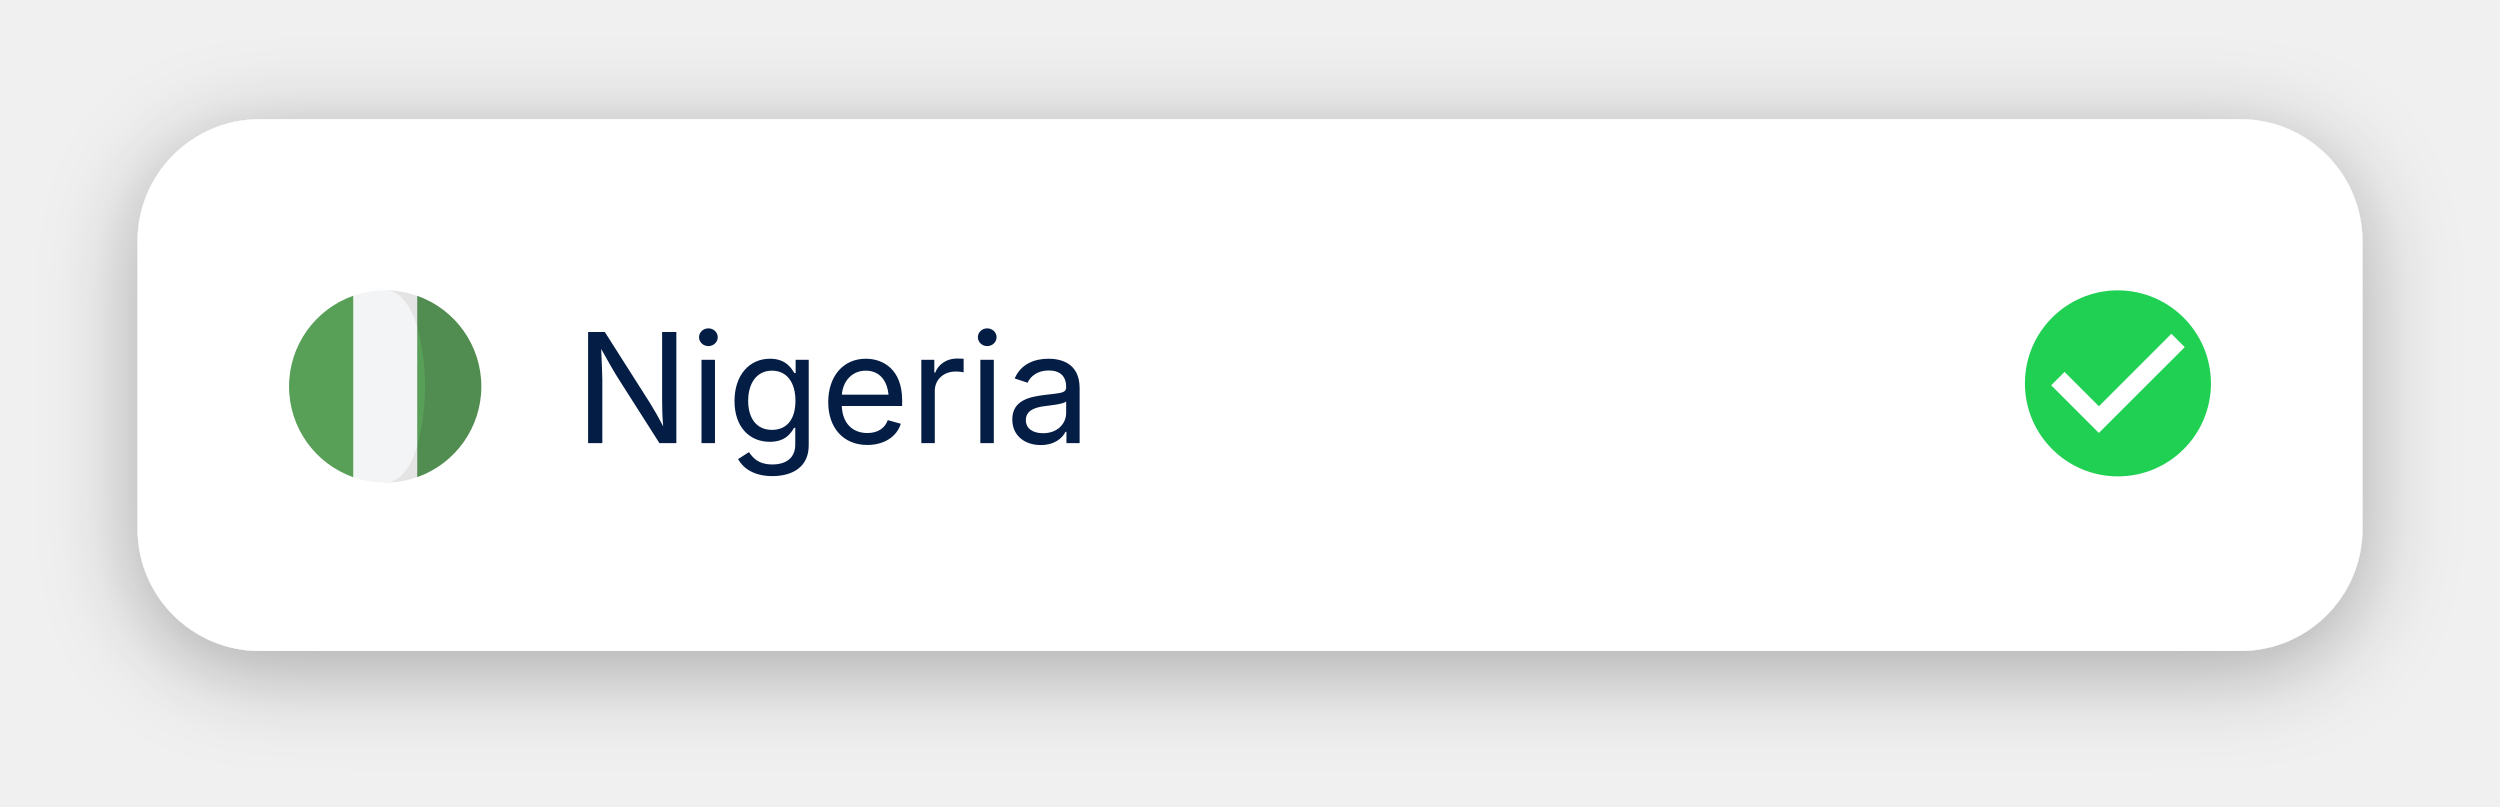
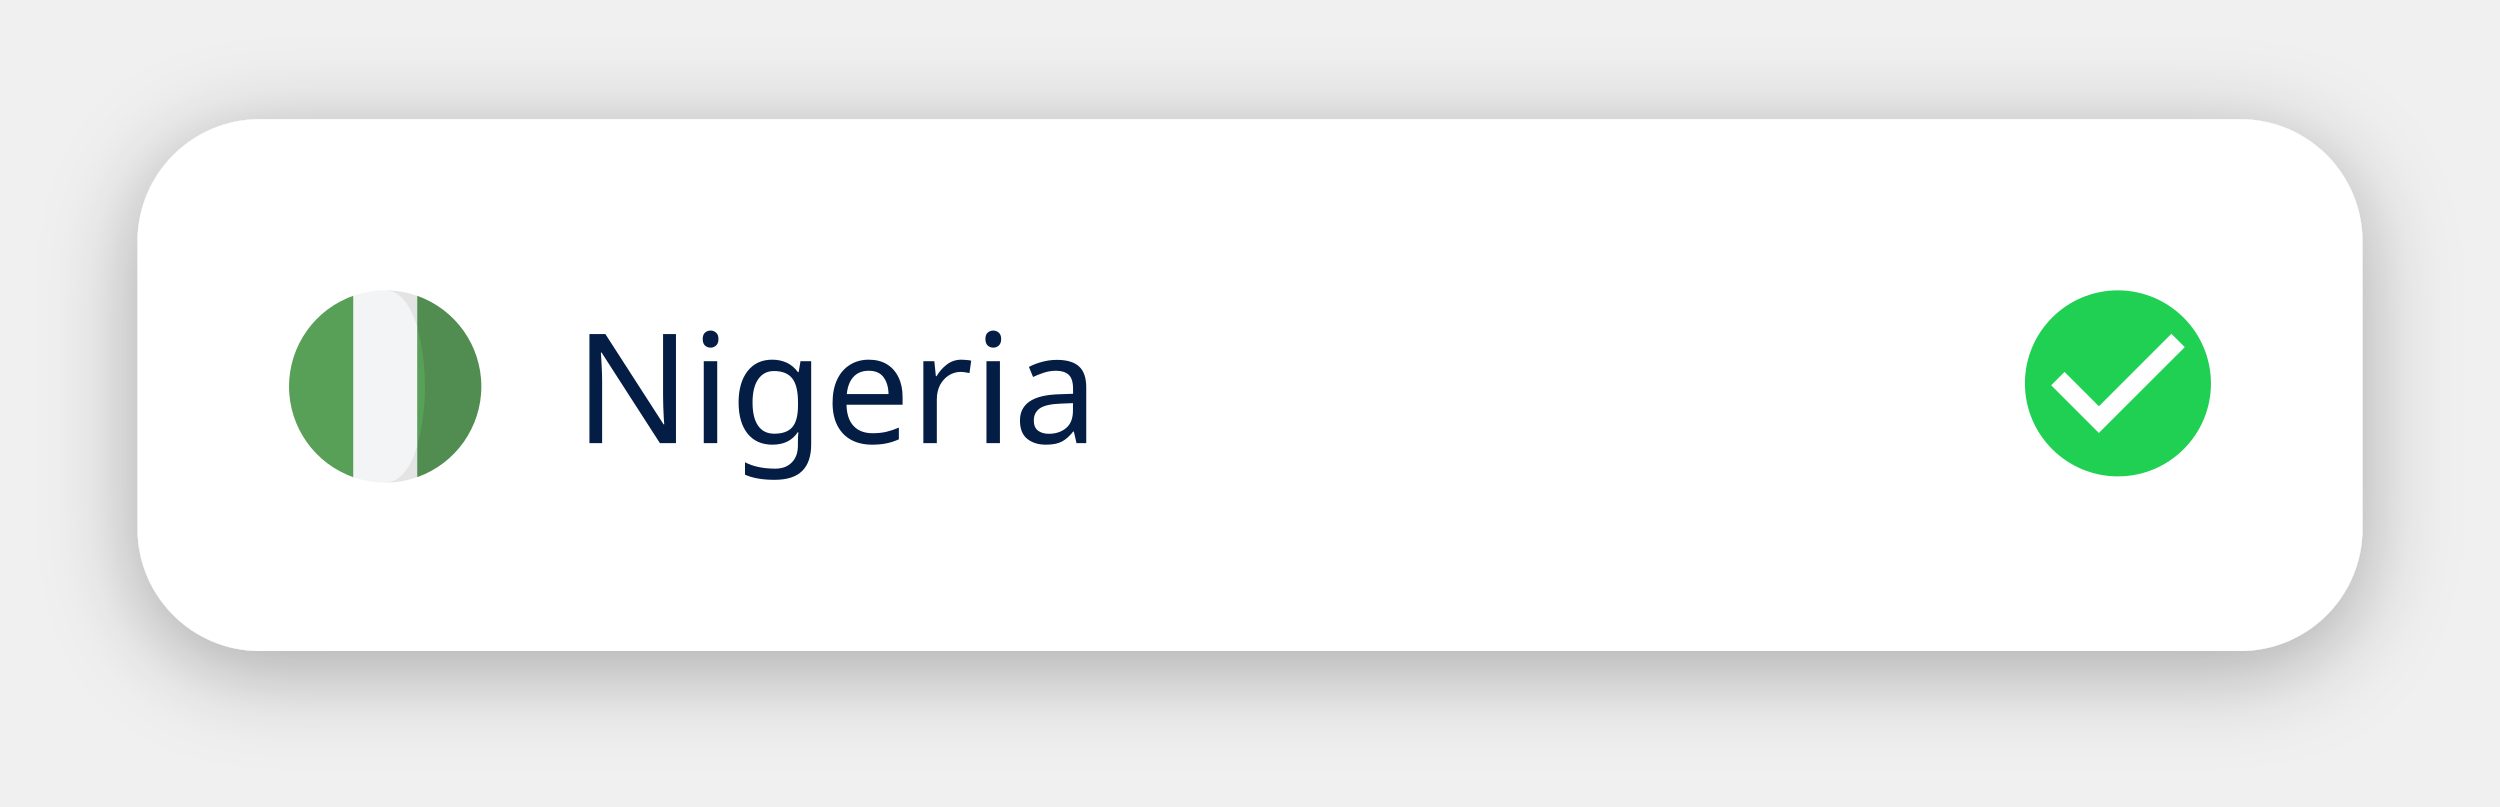
<svg xmlns="http://www.w3.org/2000/svg" width="409" height="132" viewBox="0 0 409 132">
  <defs>
    <filter id="Rectangle_1175" x="0" y="0" width="409" height="132" filterUnits="userSpaceOnUse">
      <feOffset dy="3" input="SourceAlpha" />
      <feGaussianBlur stdDeviation="7.5" result="blur" />
      <feFlood flood-opacity="0.302" />
      <feComposite operator="in" in2="blur" />
      <feComposite in="SourceGraphic" />
    </filter>
+     <style>
+       * {
+       font-family: SFPro
+       }
+     </style>
  </defs>
  <g id="Group_1018" data-name="Group 1018" transform="translate(11972.5 7269.5)">
    <g transform="matrix(1, 0, 0, 1, -11972.5, -7269.5)" filter="url(#Rectangle_1175)">
      <rect id="Rectangle_1175-2" data-name="Rectangle 1175" width="364" height="87" rx="20" transform="translate(22.5 19.5)" fill="#fff" />
    </g>
    <g id="Group_1014" data-name="Group 1014" transform="translate(0 0.23)">
      <path id="Icon_ionic-md-checkmark-circle" data-name="Icon ionic-md-checkmark-circle" d="M18.593,3.375A15.218,15.218,0,1,0,33.811,18.593,15.263,15.263,0,0,0,18.593,3.375ZM15.469,26.706l-7.8-7.8L9.857,16.72l5.619,5.619,11.86-11.86,2.188,2.188Z" transform="translate(-11644.598 -7225.605)" fill="#20d053" />
      <text id="Nigeria" transform="translate(-11878.49 -7197.23)" fill="#041d45" font-size="25" font-family="SFProDisplay-Regular, SF Pro Display, SFPro">
        <tspan x="0" y="0">Nigeria</tspan>
      </text>
      <g id="nigeria_1_" data-name="nigeria (1)" transform="translate(-11925.213 -7222.23)">
        <path id="Path_2864" data-name="Path 2864" d="M291.937,13.628l-1.836,5.09a37.974,37.974,0,0,1,0,19.483l1.836,5.089a15.731,15.731,0,0,0,0-29.662Z" transform="translate(-270.962 -12.729)" fill="#518d51" />
        <g id="Group_845" data-name="Group 845" transform="translate(15.687 0)">
          <path id="Path_2865" data-name="Path 2865" d="M243.678,5.992V.9a15.7,15.7,0,0,0-5.244-.9C240.86,0,237.5,8.224,243.678,5.992Z" transform="translate(-238.391 -0.004)" fill="#e4e4e4" />
          <path id="Path_2866" data-name="Path 2866" d="M237.821,391.523a15.7,15.7,0,0,0,5.244-.9v-5.089C236.945,384.924,237.821,391.523,237.821,391.523Z" transform="translate(-237.777 -360.064)" fill="#e4e4e4" />
        </g>
        <g id="Group_846" data-name="Group 846" transform="translate(0 0.878)">
          <path id="Path_2867" data-name="Path 2867" d="M0,28.171A15.733,15.733,0,0,0,10.547,43.023V13.32A15.733,15.733,0,0,0,0,28.171Z" transform="translate(0 -13.32)" fill="#589f58" />
          <path id="Path_2868" data-name="Path 2868" d="M317.926,90.775v19.483A37.971,37.971,0,0,0,317.926,90.775Z" transform="translate(-296.952 -85.665)" fill="#589f58" />
        </g>
        <path id="Path_2869" data-name="Path 2869" d="M170.3,25.476V5.992C169.232,2.457,167.484,0,165.059,0a15.694,15.694,0,0,0-5.183.878v29.7a15.7,15.7,0,0,0,5.183.878C167.484,31.464,169.232,29.011,170.3,25.476Z" transform="translate(-149.329 -0.004)" fill="#f3f4f5" />
      </g>
    </g>
  </g>
</svg>
